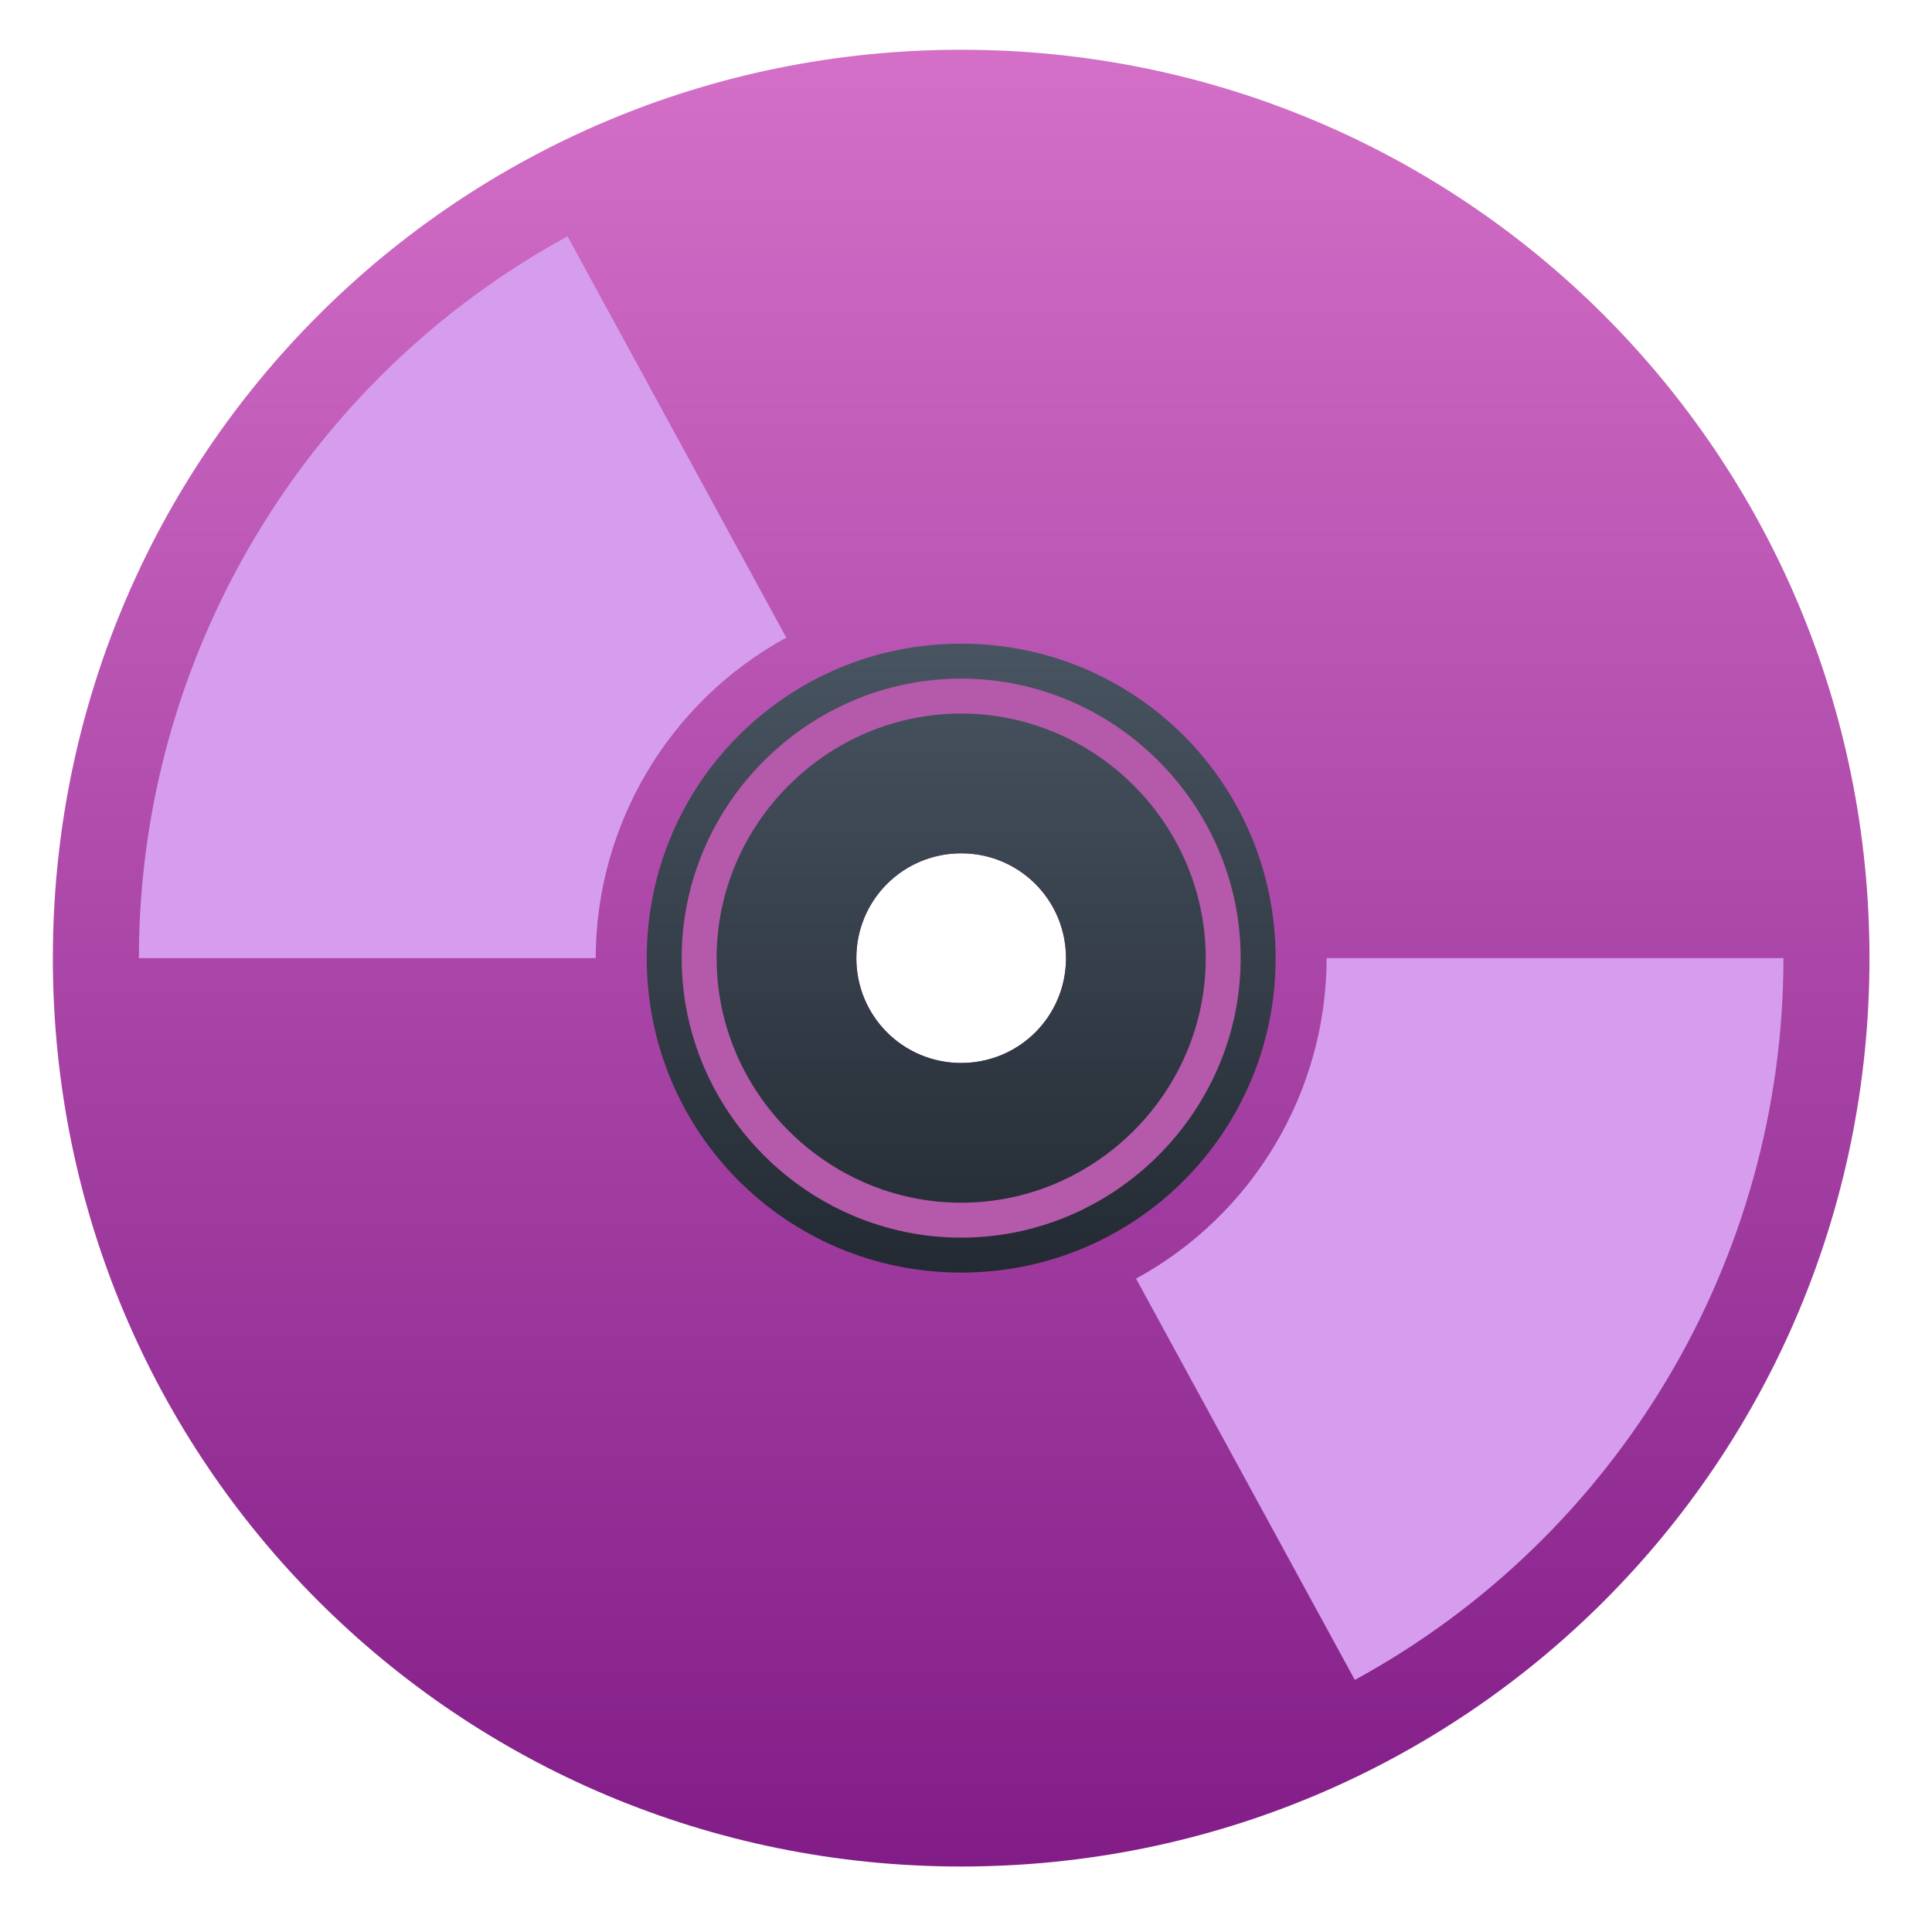
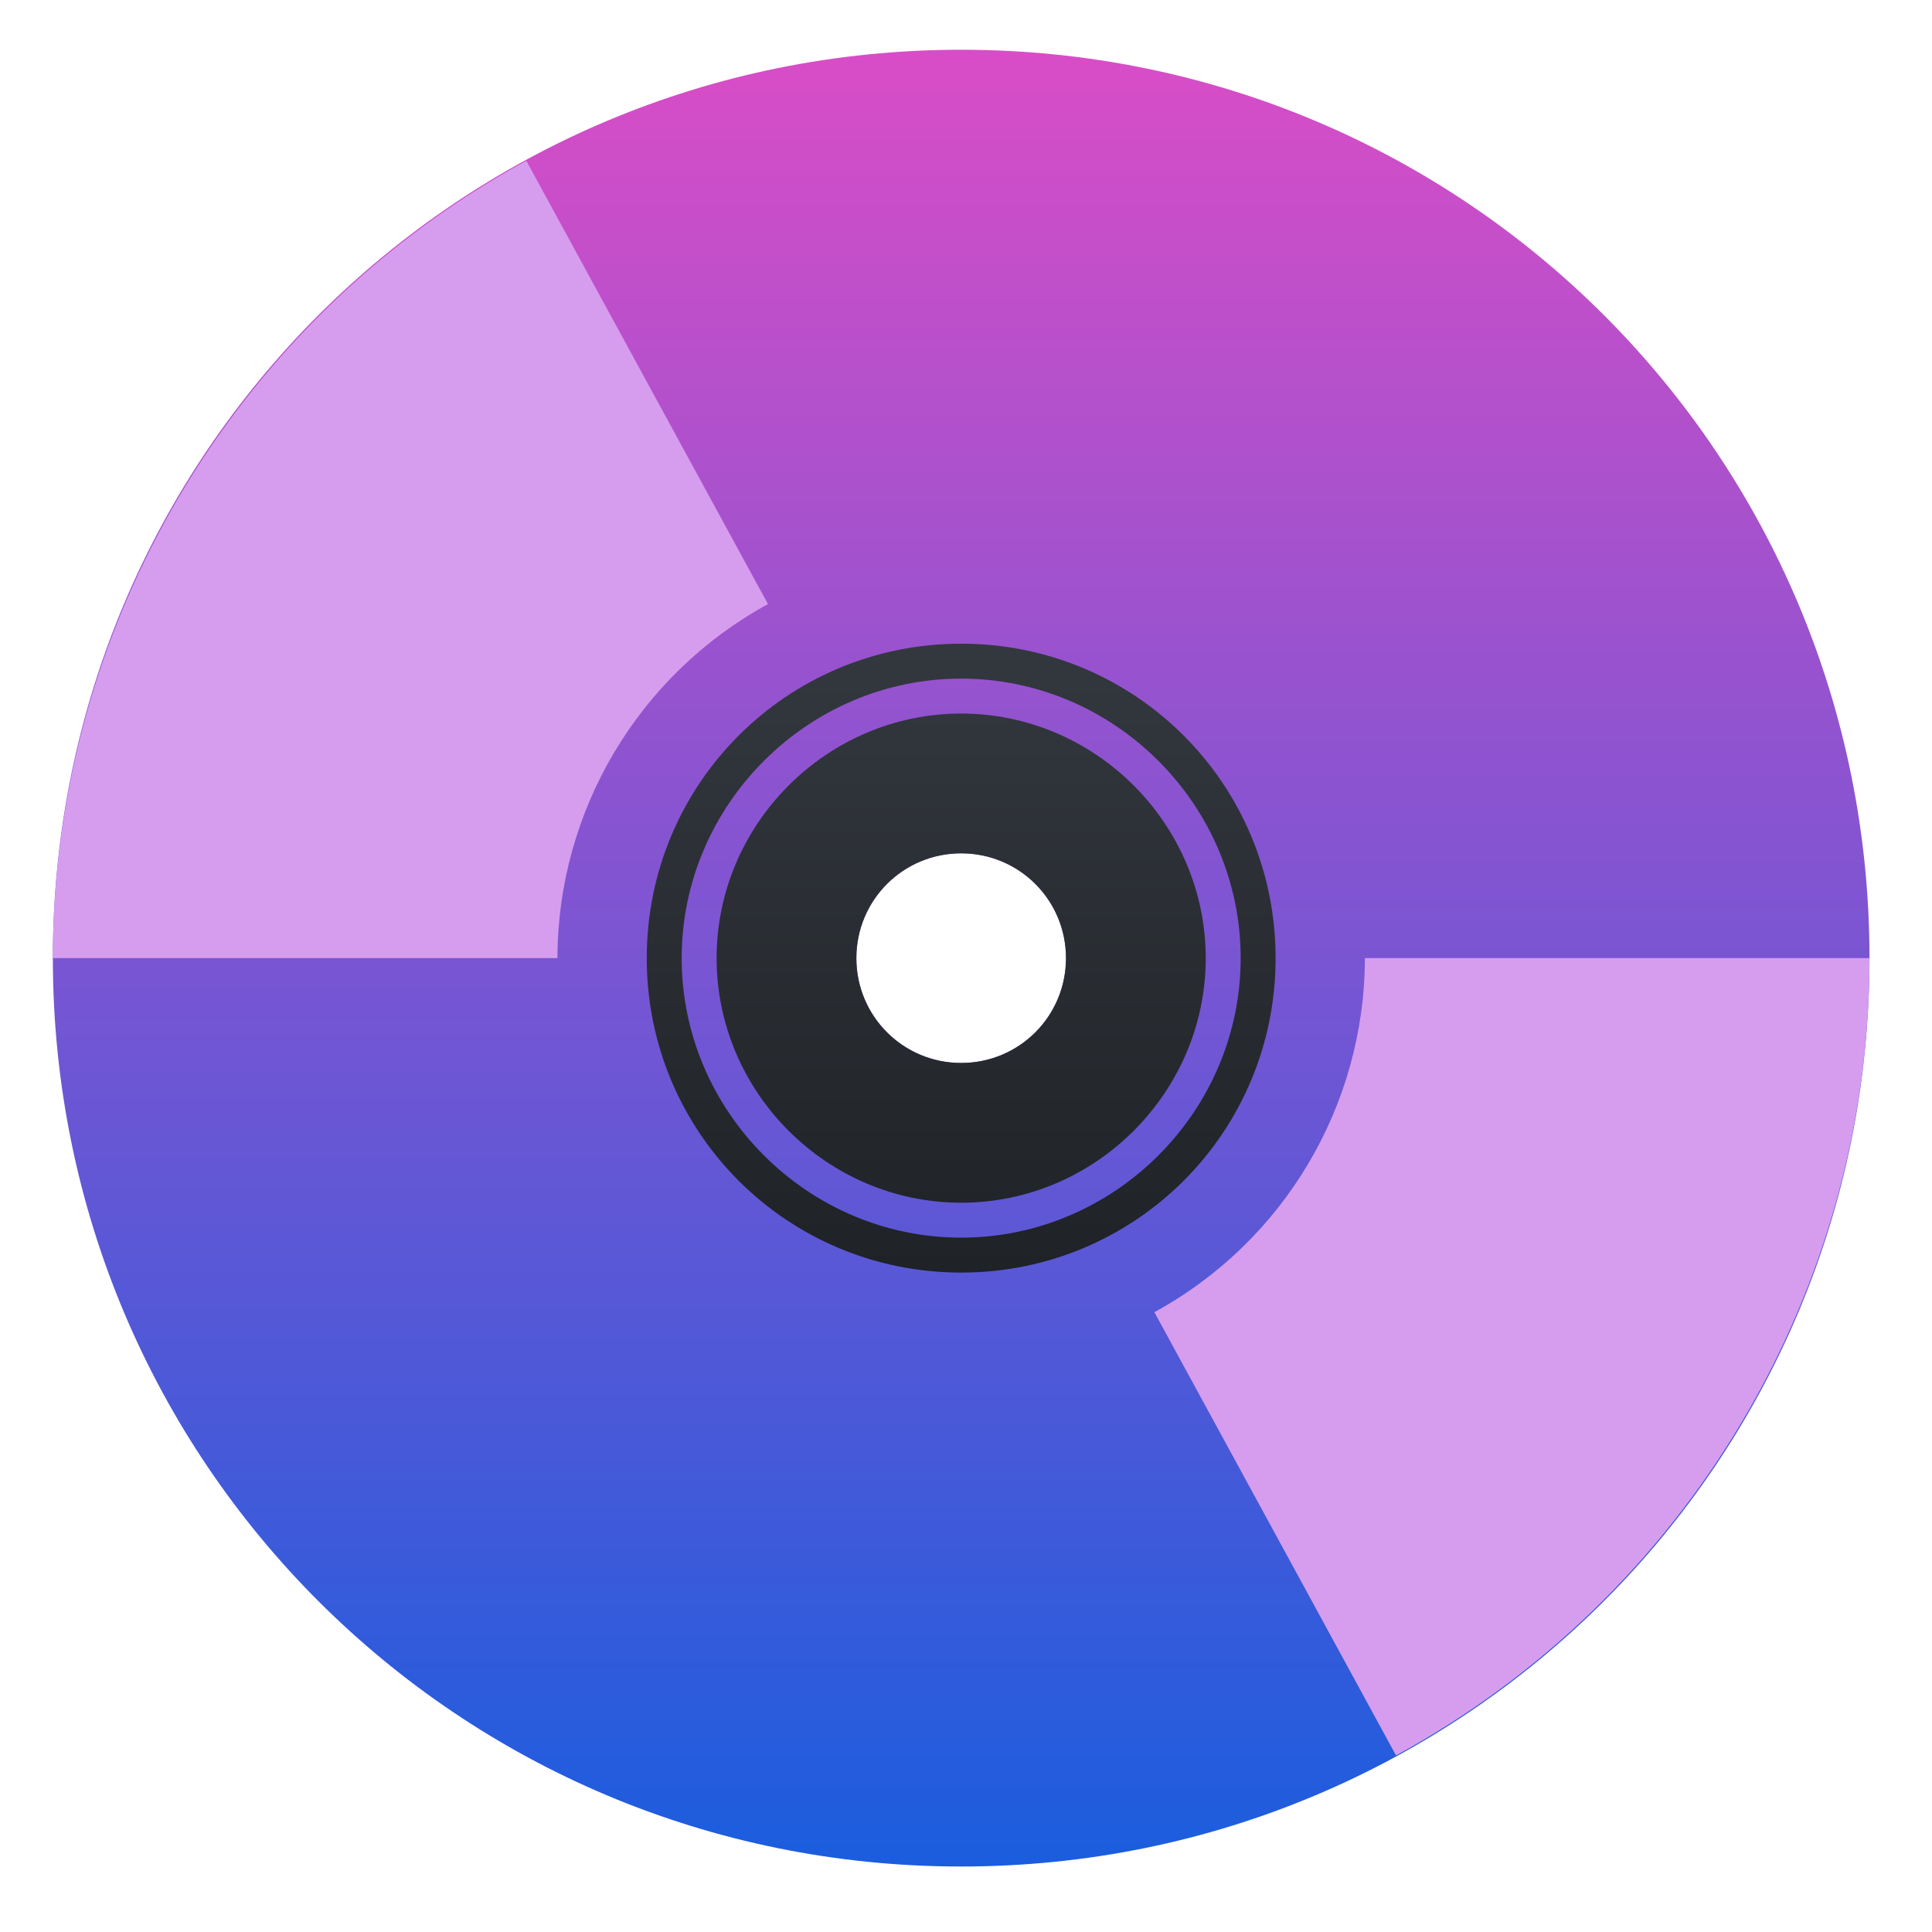
<svg xmlns="http://www.w3.org/2000/svg" clip-rule="evenodd" fill-rule="evenodd" stroke-linejoin="round" stroke-miterlimit="2" viewBox="0 0 48 48">
-   <linearGradient id="a" x2="1" gradientTransform="matrix(-.242499 -45.3543 45.3543 -.242499 352.306 44.8356)" gradientUnits="userSpaceOnUse">
-     <stop stop-color="#821d88" offset="0" />
-     <stop stop-color="#d36fc7" offset="1" />
+   <linearGradient id="a" x2="1" gradientTransform="matrix(-.242499 -45.3543 45.3543 -.242499 408.364 44.5359)" gradientUnits="userSpaceOnUse">
+     <stop stop-color="#1a5dde" offset="0" />
+     <stop stop-color="#d84dc7" offset="1" />
  </linearGradient>
-   <linearGradient id="b" x2="1" gradientTransform="matrix(0 -15.6245 15.6245 0 633.569 31.6169)" gradientUnits="userSpaceOnUse">
-     <stop stop-color="#232a33" offset="0" />
-     <stop stop-color="#485461" offset="1" />
+   <linearGradient id="b" x2="1" gradientTransform="matrix(0 -15.6245 15.6245 0 883.436 31.6169)" gradientUnits="userSpaceOnUse">
+     <stop stop-color="#1f2226" offset="0" />
+     <stop stop-color="#33383f" offset="1" />
  </linearGradient>
-   <g fill-rule="nonzero">
-     <path d="m23.88 1.236c-12.502 0-22.567 10.066-22.567 22.569s10.065 22.568 22.567 22.568 22.567-10.065 22.567-22.568-10.065-22.569-22.567-22.569zm0 19.965c1.443 0 2.604 1.161 2.604 2.604 0 1.442-1.161 2.604-2.604 2.604s-2.604-1.162-2.604-2.604c0-1.443 1.161-2.604 2.604-2.604z" fill="url(#a)" />
-     <path d="m23.88 15.992c-4.328 0-7.812 3.485-7.812 7.813s3.484 7.812 7.812 7.812 7.812-3.484 7.812-7.812-3.484-7.813-7.812-7.813zm0 5.209c1.443 0 2.604 1.161 2.604 2.604 0 1.442-1.161 2.604-2.604 2.604s-2.604-1.162-2.604-2.604c0-1.443 1.161-2.604 2.604-2.604z" fill="url(#b)" />
-     <path d="m23.88 16.86c-3.81 0-6.944 3.135-6.944 6.945 0 3.809 3.134 6.944 6.944 6.944s6.944-3.135 6.944-6.944c0-3.81-3.134-6.945-6.944-6.945zm0 .868c3.333 0 6.076 2.743 6.076 6.077 0 3.333-2.743 6.076-6.076 6.076s-6.076-2.743-6.076-6.076c0-3.334 2.743-6.077 6.076-6.077z" fill="#b559ab" />
-     <path d="m14.1 5.872c-6.554 3.574-10.648 10.467-10.649 17.932h11.349c.004-3.315 1.824-6.375 4.735-7.962zm18.86 17.932c-.004 3.316-1.824 6.376-4.735 7.963l5.435 9.97c6.554-3.574 10.648-10.467 10.649-17.933z" fill="#d69def" />
-   </g>
+   <path d="m23.88 1.236c-12.502 0-22.567 10.066-22.567 22.569s10.065 22.568 22.567 22.568 22.567-10.065 22.567-22.568-10.065-22.569-22.567-22.569zm0 19.965c1.443 0 2.604 1.161 2.604 2.604 0 1.442-1.161 2.604-2.604 2.604s-2.604-1.162-2.604-2.604c0-1.443 1.161-2.604 2.604-2.604z" fill="url(#a)" fill-rule="nonzero" />
+   <path d="m23.88 15.992c4.328 0 7.812 3.485 7.812 7.813s-3.484 7.812-7.812 7.812-7.812-3.484-7.812-7.812 3.484-7.813 7.812-7.813zm0 .868c-3.81 0-6.944 3.135-6.944 6.945 0 3.809 3.134 6.944 6.944 6.944s6.944-3.135 6.944-6.944c0-3.81-3.134-6.945-6.944-6.945zm0 .868c3.333 0 6.076 2.743 6.076 6.077 0 3.333-2.743 6.076-6.076 6.076s-6.076-2.743-6.076-6.076c0-3.334 2.743-6.077 6.076-6.077zm0 3.473c-1.443 0-2.604 1.161-2.604 2.604 0 1.442 1.161 2.604 2.604 2.604s2.604-1.162 2.604-2.604c0-1.443-1.161-2.604-2.604-2.604z" fill="url(#b)" />
+   <path transform="matrix(1.10466 0 0 1.10466 -2.49916 -2.49126)" d="m14.1 5.872c-6.554 3.574-10.648 10.467-10.649 17.932h11.349c.004-3.315 1.824-6.375 4.735-7.962zm18.86 17.932c-.004 3.316-1.824 6.376-4.735 7.963l5.435 9.97c6.554-3.574 10.648-10.467 10.649-17.933z" fill="#d69def" fill-rule="nonzero" />
</svg>
